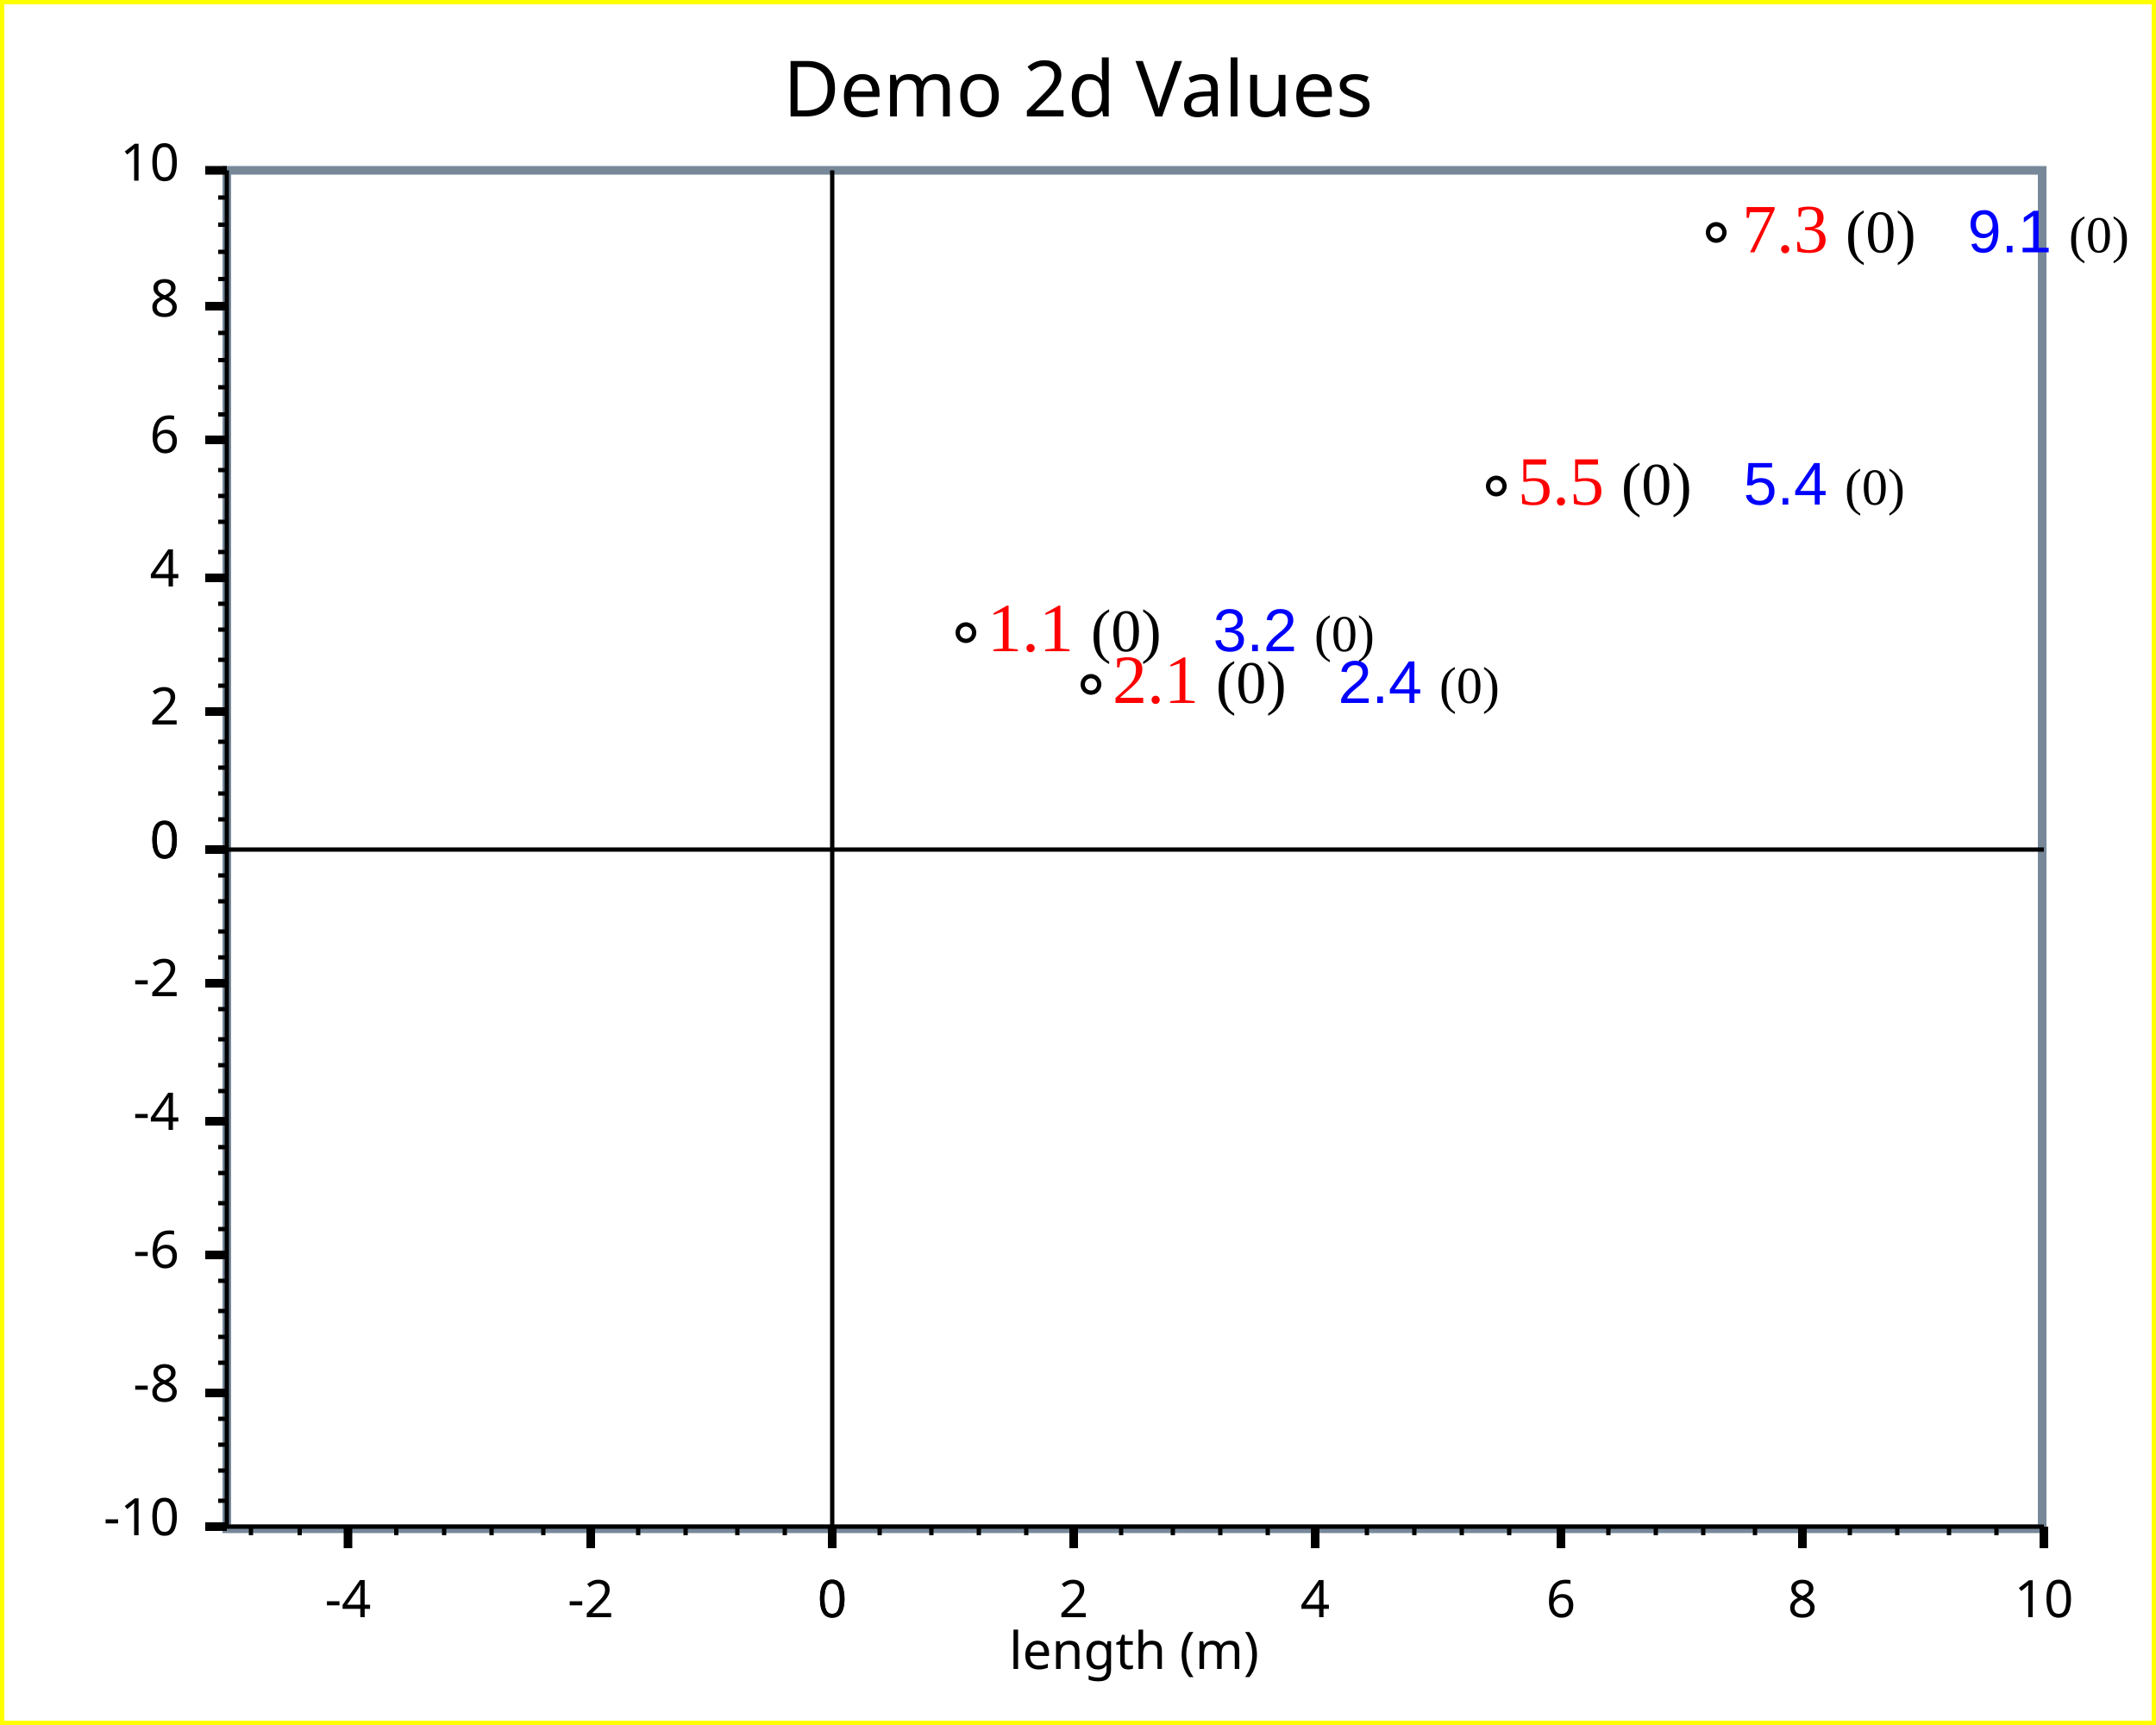
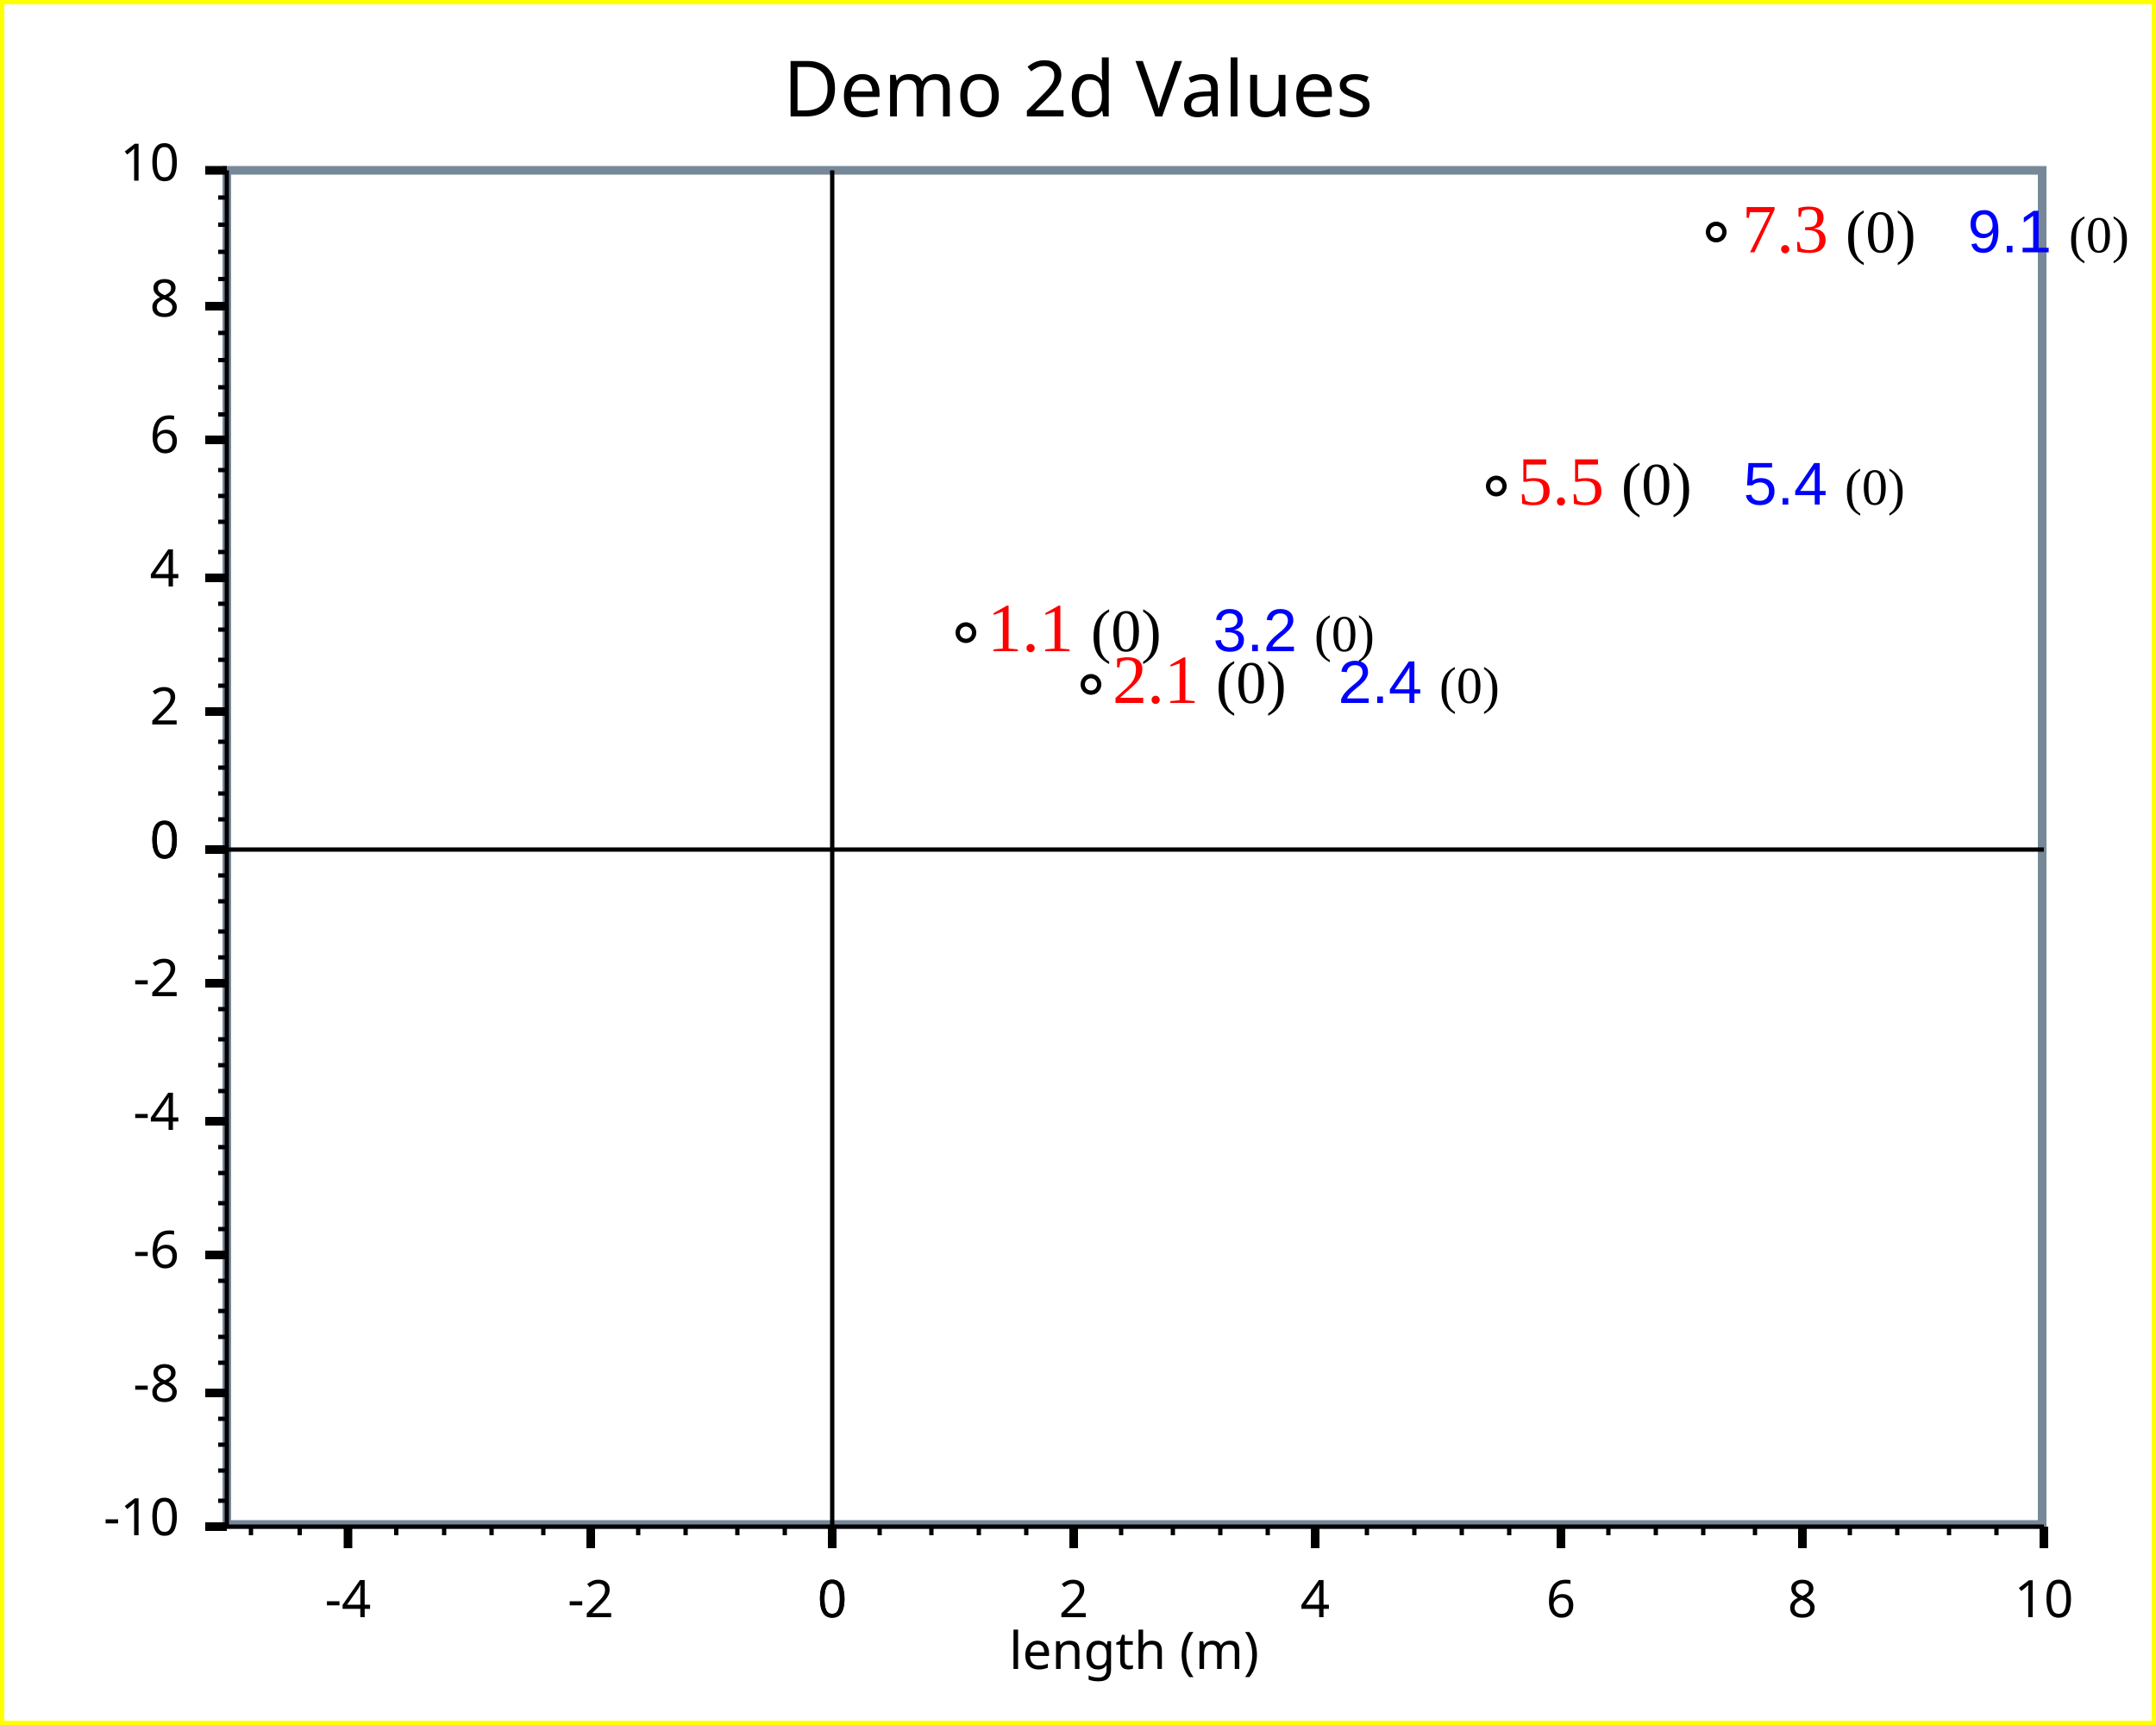
<svg xmlns="http://www.w3.org/2000/svg" width="500" height="400" version="1.1">
  <clipPath id="plot_window">
-     <rect x="53.6" y="40.5" width="419" height="313" />
+     <rect x="53.6" y="40.5" width="419" height="312" />
  </clipPath>
  <g id="imageBackground" stroke="rgb(255,255,0)" fill="rgb(255,255,255)" stroke-width="2">
    <rect x="0" y="0" width="500" height="400" />
  </g>
  <g id="plotBackground" stroke="rgb(119,136,153)" fill="rgb(255,255,255)" stroke-width="2">
-     <rect x="52.6" y="39.5" width="421" height="315" />
+     <rect x="52.6" y="39.5" width="421" height="314" />
  </g>
  <g id="yMinorGrid" stroke="rgb(200,220,255)" stroke-width="0.5">
</g>
  <g id="yMajorGrid" stroke="rgb(200,220,255)" stroke-width="1">
</g>
  <g id="xMinorGrid" stroke="rgb(200,220,255)" stroke-width="0.5">
</g>
  <g id="xMajorGrid" stroke="rgb(200,220,255)" stroke-width="1">
</g>
  <g id="yAxis" stroke="rgb(0,0,0)" stroke-width="1">
    <line x1="193" y1="39.5" x2="193" y2="359" />
    <line x1="52.6" y1="39.5" x2="52.6" y2="354" />
  </g>
  <g id="xAxis" stroke="rgb(0,0,0)" stroke-width="1">
    <line x1="47.6" y1="197" x2="474" y2="197" />
    <line x1="47.6" y1="354" x2="474" y2="354" />
  </g>
  <g id="yMinorTicks" stroke="rgb(0,0,0)" stroke-width="1">
    <path d="M50.6,190 L52.6,190  M50.6,184 L52.6,184  M50.6,178 L52.6,178  M50.6,172 L52.6,172  M50.6,159 L52.6,159  M50.6,153 L52.6,153  M50.6,146 L52.6,146  M50.6,140 L52.6,140  M50.6,128 L52.6,128  M50.6,121 L52.6,121  M50.6,115 L52.6,115  M50.6,109 L52.6,109  M50.6,96.1 L52.6,96.1  M50.6,89.8 L52.6,89.8  M50.6,83.5 L52.6,83.5  M50.6,77.2 L52.6,77.2  M50.6,64.7 L52.6,64.7  M50.6,58.4 L52.6,58.4  M50.6,52.1 L52.6,52.1  M50.6,45.8 L52.6,45.8  M50.6,197 L52.6,197  M50.6,203 L52.6,203  M50.6,209 L52.6,209  M50.6,216 L52.6,216  M50.6,222 L52.6,222  M50.6,228 L52.6,228  M50.6,234 L52.6,234  M50.6,241 L52.6,241  M50.6,247 L52.6,247  M50.6,253 L52.6,253  M50.6,260 L52.6,260  M50.6,260 L52.6,260  M50.6,266 L52.6,266  M50.6,272 L52.6,272  M50.6,279 L52.6,279  M50.6,285 L52.6,285  M50.6,291 L52.6,291  M50.6,297 L52.6,297  M50.6,304 L52.6,304  M50.6,310 L52.6,310  M50.6,316 L52.6,316  M50.6,323 L52.6,323  M50.6,329 L52.6,329  M50.6,335 L52.6,335  M50.6,341 L52.6,341  M50.6,348 L52.6,348  M50.6,354 L52.6,354  " fill="none" />
  </g>
  <g id="xMinorTicks" stroke="rgb(0,0,0)" stroke-width="1">
    <path d="M204,354 L204,356  M216,354 L216,356  M227,354 L227,356  M238,354 L238,356  M260,354 L260,356  M272,354 L272,356  M283,354 L283,356  M294,354 L294,356  M317,354 L317,356  M328,354 L328,356  M339,354 L339,356  M350,354 L350,356  M373,354 L373,356  M384,354 L384,356  M395,354 L395,356  M407,354 L407,356  M429,354 L429,356  M440,354 L440,356  M452,354 L452,356  M463,354 L463,356  M182,354 L182,356  M171,354 L171,356  M159,354 L159,356  M148,354 L148,356  M126,354 L126,356  M114,354 L114,356  M103,354 L103,356  M91.9,354 L91.9,356  M69.5,354 L69.5,356  M58.2,354 L58.2,356  " fill="none" />
  </g>
  <g id="yMajorTicks" stroke="rgb(0,0,0)" stroke-width="2">
    <path d="M47.6,197 L52.6,197  M47.6,165 L52.6,165  M47.6,134 L52.6,134  M47.6,102 L52.6,102  M47.6,71 L52.6,71  M47.6,39.5 L52.6,39.5  M47.6,197 L52.6,197  M47.6,228 L52.6,228  M47.6,260 L52.6,260  M47.6,291 L52.6,291  M47.6,323 L52.6,323  M47.6,354 L52.6,354  " fill="none" />
  </g>
  <g id="xMajorTicks" stroke="rgb(0,0,0)" stroke-width="2">
    <path d="M193,354 L193,359  M249,354 L249,359  M305,354 L305,359  M362,354 L362,359  M418,354 L418,359  M474,354 L474,359  M193,354 L193,359  M137,354 L137,359  M80.7,354 L80.7,359  " fill="none" />
  </g>
  <g id="xTicksValues" font-size="12" font-family="Lucida Sans Unicode" text-anchor="middle">
    <text x="193" y="375">0
	</text>
    <text x="249" y="375">2
	</text>
    <text x="305" y="375">4
	</text>
    <text x="362" y="375">6
	</text>
    <text x="418" y="375">8
	</text>
    <text x="474" y="375">10
	</text>
    <text x="193" y="375">0
	</text>
    <text x="137" y="375">-2
	</text>
    <text x="80.7" y="375">-4
	</text>
  </g>
  <g id="yTicksValues" font-size="12" font-family="Lucida Sans Unicode" text-anchor="end">
    <text x="41.6" y="199">0
	</text>
    <text x="41.6" y="168">2
	</text>
    <text x="41.6" y="136">4
	</text>
    <text x="41.6" y="105">6
	</text>
    <text x="41.6" y="73.4">8
	</text>
    <text x="41.6" y="41.9">10
	</text>
    <text x="41.6" y="199">0
	</text>
    <text x="41.6" y="231">-2
	</text>
    <text x="41.6" y="262">-4
	</text>
    <text x="41.6" y="294">-6
	</text>
    <text x="41.6" y="325">-8
	</text>
    <text x="41.6" y="356">-10
	</text>
  </g>
  <g id="yLabel">
    <text x="14.9" y="197" text-anchor="middle" transform="rotate(-90 14.9 197)" font-size="14" font-family="Lucida Sans Unicode">
	</text>
  </g>
  <g id="xLabel">
    <text x="263" y="387" text-anchor="middle" font-size="12" font-family="Lucida Sans Unicode">length (m)
	</text>
  </g>
  <g id="plotPoints" clip-path="url(#plot_window)">
-     <g stroke="rgb(0,0,0)" fill="rgb(255,255,255)">
-       <text x="224" y="148" text-anchor="middle" font-size="5" font-family="Lucida Sans Unicode">●
+     <g stroke="rgb(0,0,0)" fill="rgb(255,255,255)" font-size="5" font-family="Lucida Sans Unicode" text-anchor="middle">
+       <text x="224" y="148" text-anchor="middle">●
	</text>
-       <text x="253" y="160" text-anchor="middle" font-size="5" font-family="Lucida Sans Unicode">●
+       <text x="253" y="160" text-anchor="middle">●
	</text>
-       <text x="347" y="114" text-anchor="middle" font-size="5" font-family="Lucida Sans Unicode">●
+       <text x="347" y="114" text-anchor="middle">●
	</text>
-       <text x="398" y="55.2" text-anchor="middle" font-size="5" font-family="Lucida Sans Unicode">●
+       <text x="398" y="55.1" text-anchor="middle">●
	</text>
    </g>
  </g>
  <g id="title">
    <text x="250" y="27" text-anchor="middle" font-size="18" font-family="Lucida Sans Unicode" font-weight="normal">Demo 2d Values
	</text>
  </g>
  <g id="plotXValues" fill="rgb(255,0,0)">
    <g>
      <text x="229" y="151" font-size="16" font-family="Times New Roman">1.1
		<tspan fill="rgb(0,0,0)" font-size="14" font-family="Times New Roman"> (0)</tspan>
        <tspan fill="rgb(0,0,0)" font-size="16" font-family="Times New Roman" />
        <tspan fill="rgb(0,0,0)" font-size="14" font-family="Times New Roman" />
        <tspan fill="rgb(0,0,255)" font-size="14" font-family="Arial">3.2</tspan>
        <tspan fill="rgb(0,0,0)" font-size="12" font-family="Times New Roman"> (0)</tspan>
      </text>
    </g>
    <g>
      <text x="258" y="163" font-size="16" font-family="Times New Roman">2.1
		<tspan fill="rgb(0,0,0)" font-size="14" font-family="Times New Roman"> (0)</tspan>
        <tspan fill="rgb(0,0,0)" font-size="16" font-family="Times New Roman" />
        <tspan fill="rgb(0,0,0)" font-size="14" font-family="Times New Roman" />
        <tspan fill="rgb(0,0,255)" font-size="14" font-family="Arial">2.4</tspan>
        <tspan fill="rgb(0,0,0)" font-size="12" font-family="Times New Roman"> (0)</tspan>
      </text>
    </g>
    <g>
      <text x="352" y="117" font-size="16" font-family="Times New Roman">5.5
		<tspan fill="rgb(0,0,0)" font-size="14" font-family="Times New Roman"> (0)</tspan>
        <tspan fill="rgb(0,0,0)" font-size="16" font-family="Times New Roman" />
        <tspan fill="rgb(0,0,0)" font-size="14" font-family="Times New Roman" />
        <tspan fill="rgb(0,0,255)" font-size="14" font-family="Arial">5.4</tspan>
        <tspan fill="rgb(0,0,0)" font-size="12" font-family="Times New Roman"> (0)</tspan>
      </text>
    </g>
    <g>
      <text x="404" y="58.5" font-size="16" font-family="Times New Roman">7.3
		<tspan fill="rgb(0,0,0)" font-size="14" font-family="Times New Roman"> (0)</tspan>
        <tspan fill="rgb(0,0,0)" font-size="16" font-family="Times New Roman" />
        <tspan fill="rgb(0,0,0)" font-size="14" font-family="Times New Roman" />
        <tspan fill="rgb(0,0,255)" font-size="14" font-family="Arial">9.1</tspan>
        <tspan fill="rgb(0,0,0)" font-size="12" font-family="Times New Roman"> (0)</tspan>
      </text>
    </g>
  </g>
  <g id="plotYValues" fill="rgb(0,0,255)">
</g>
</svg>
